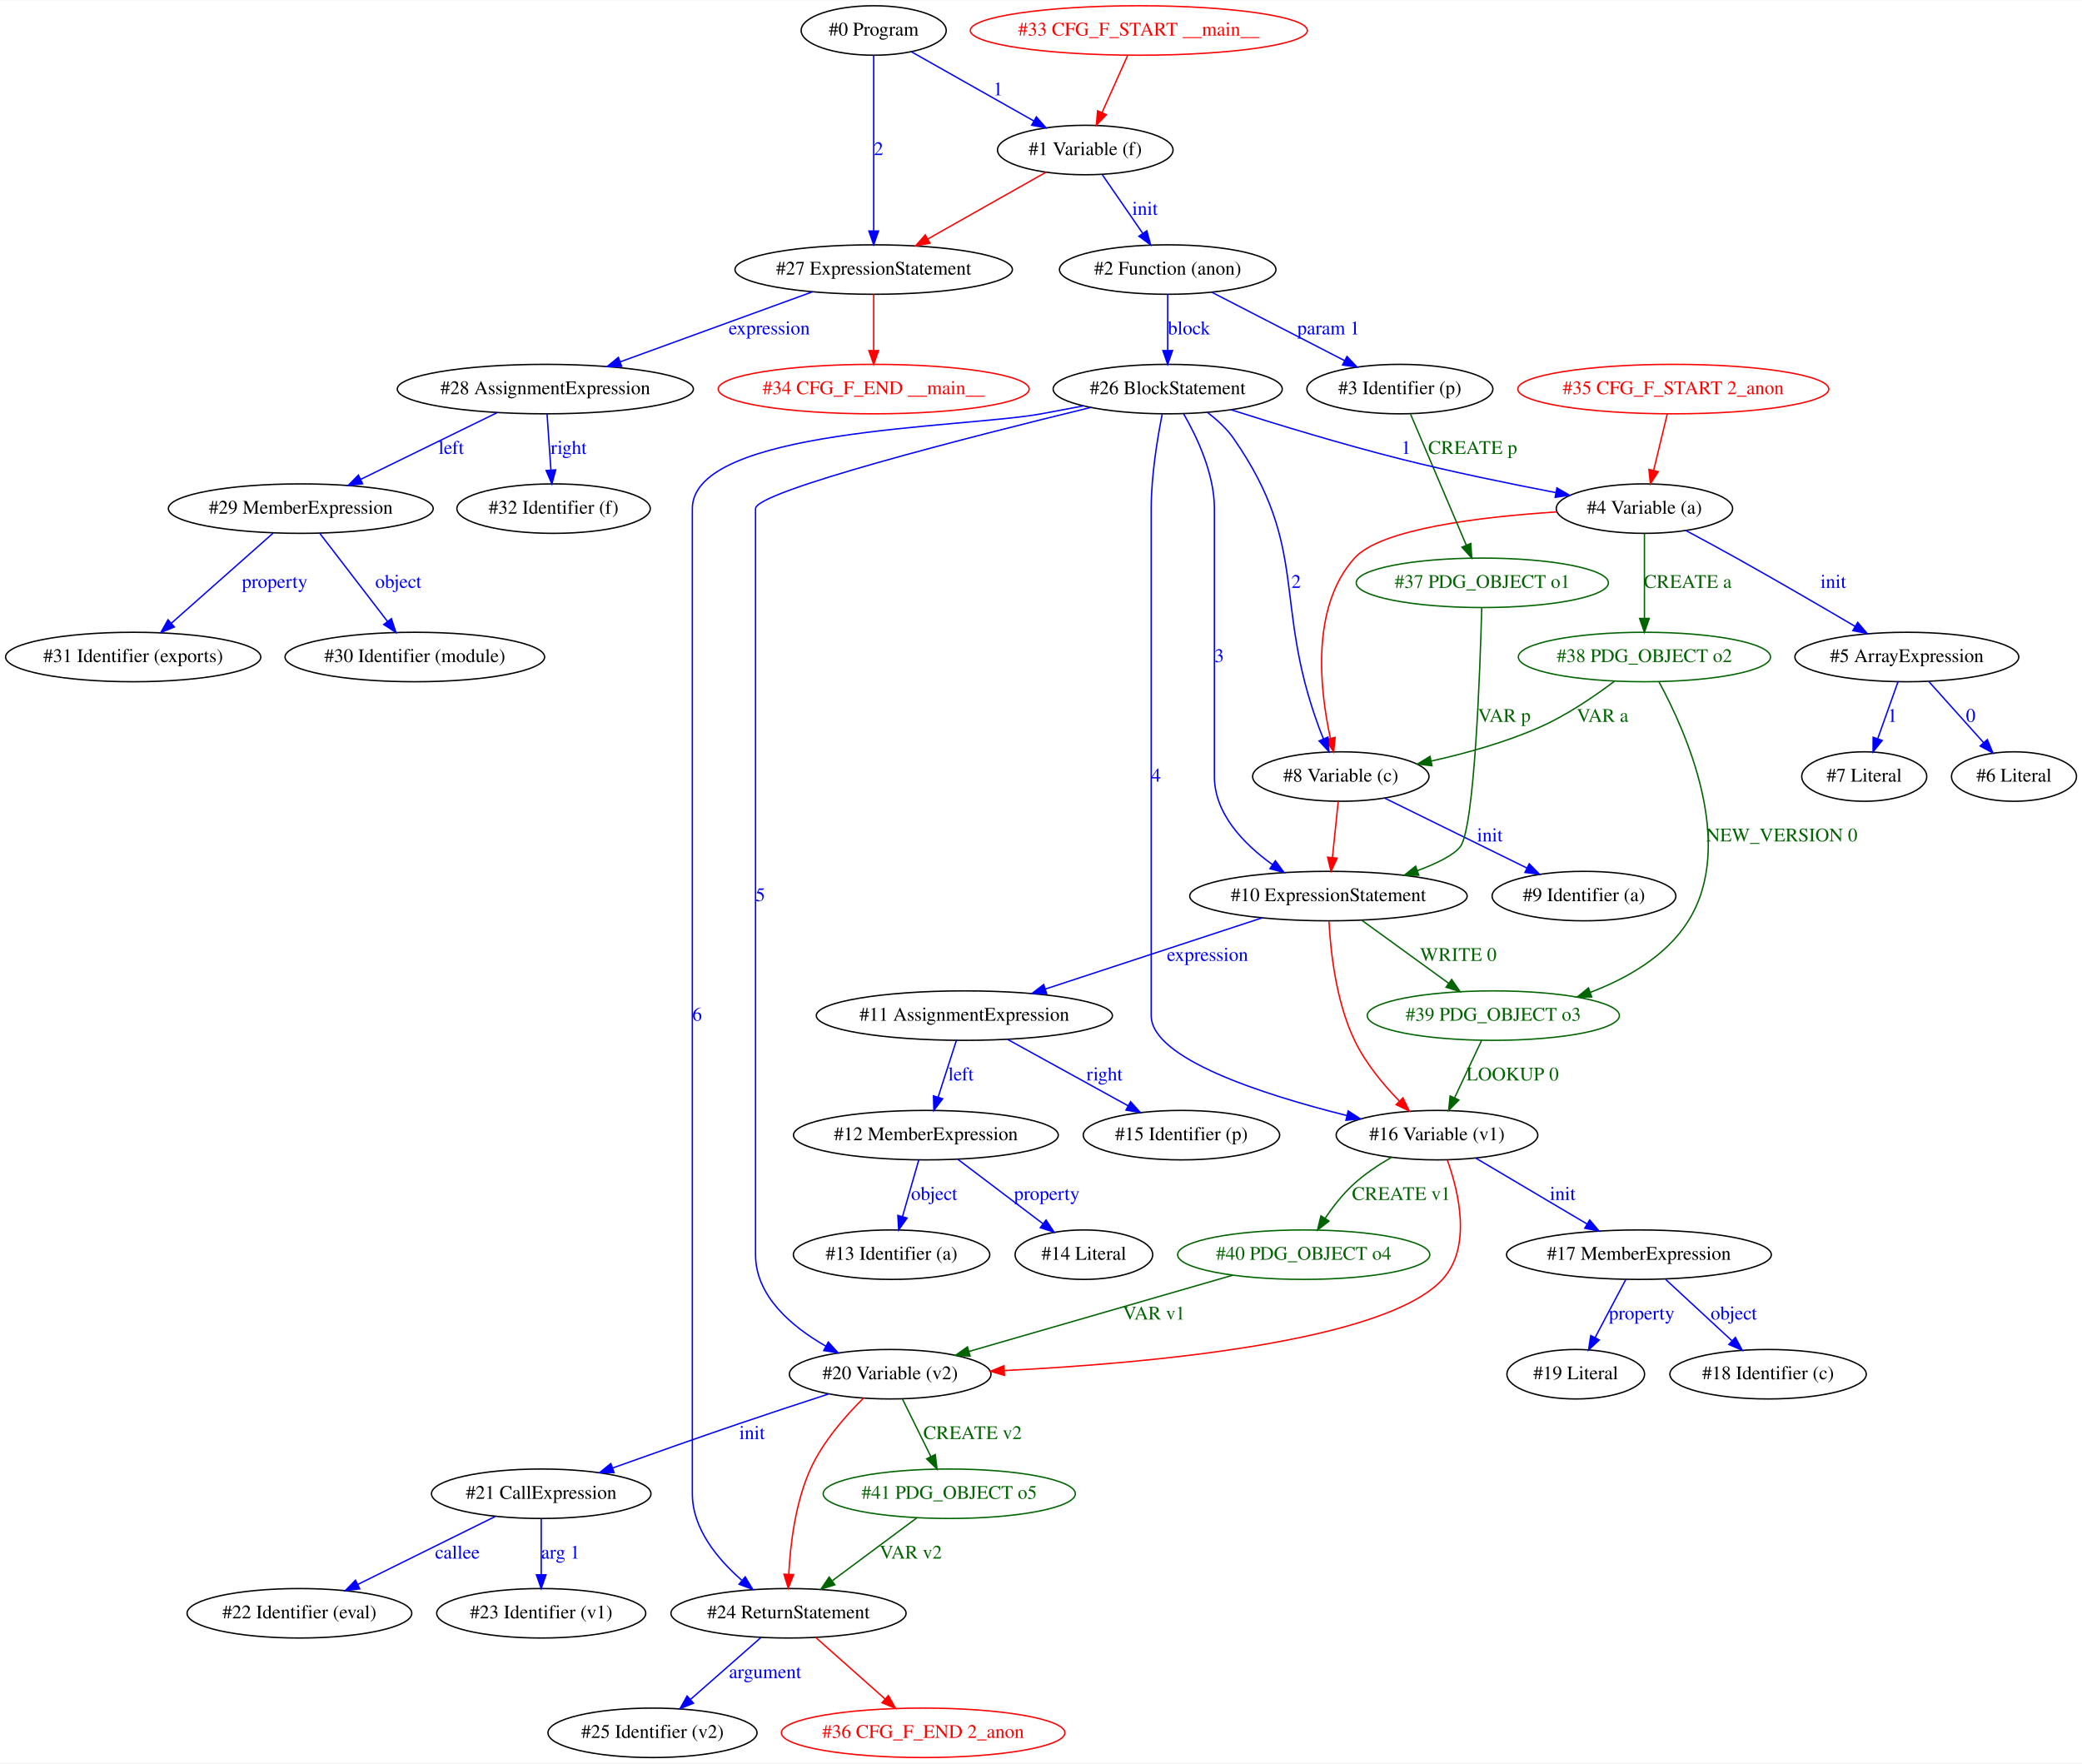
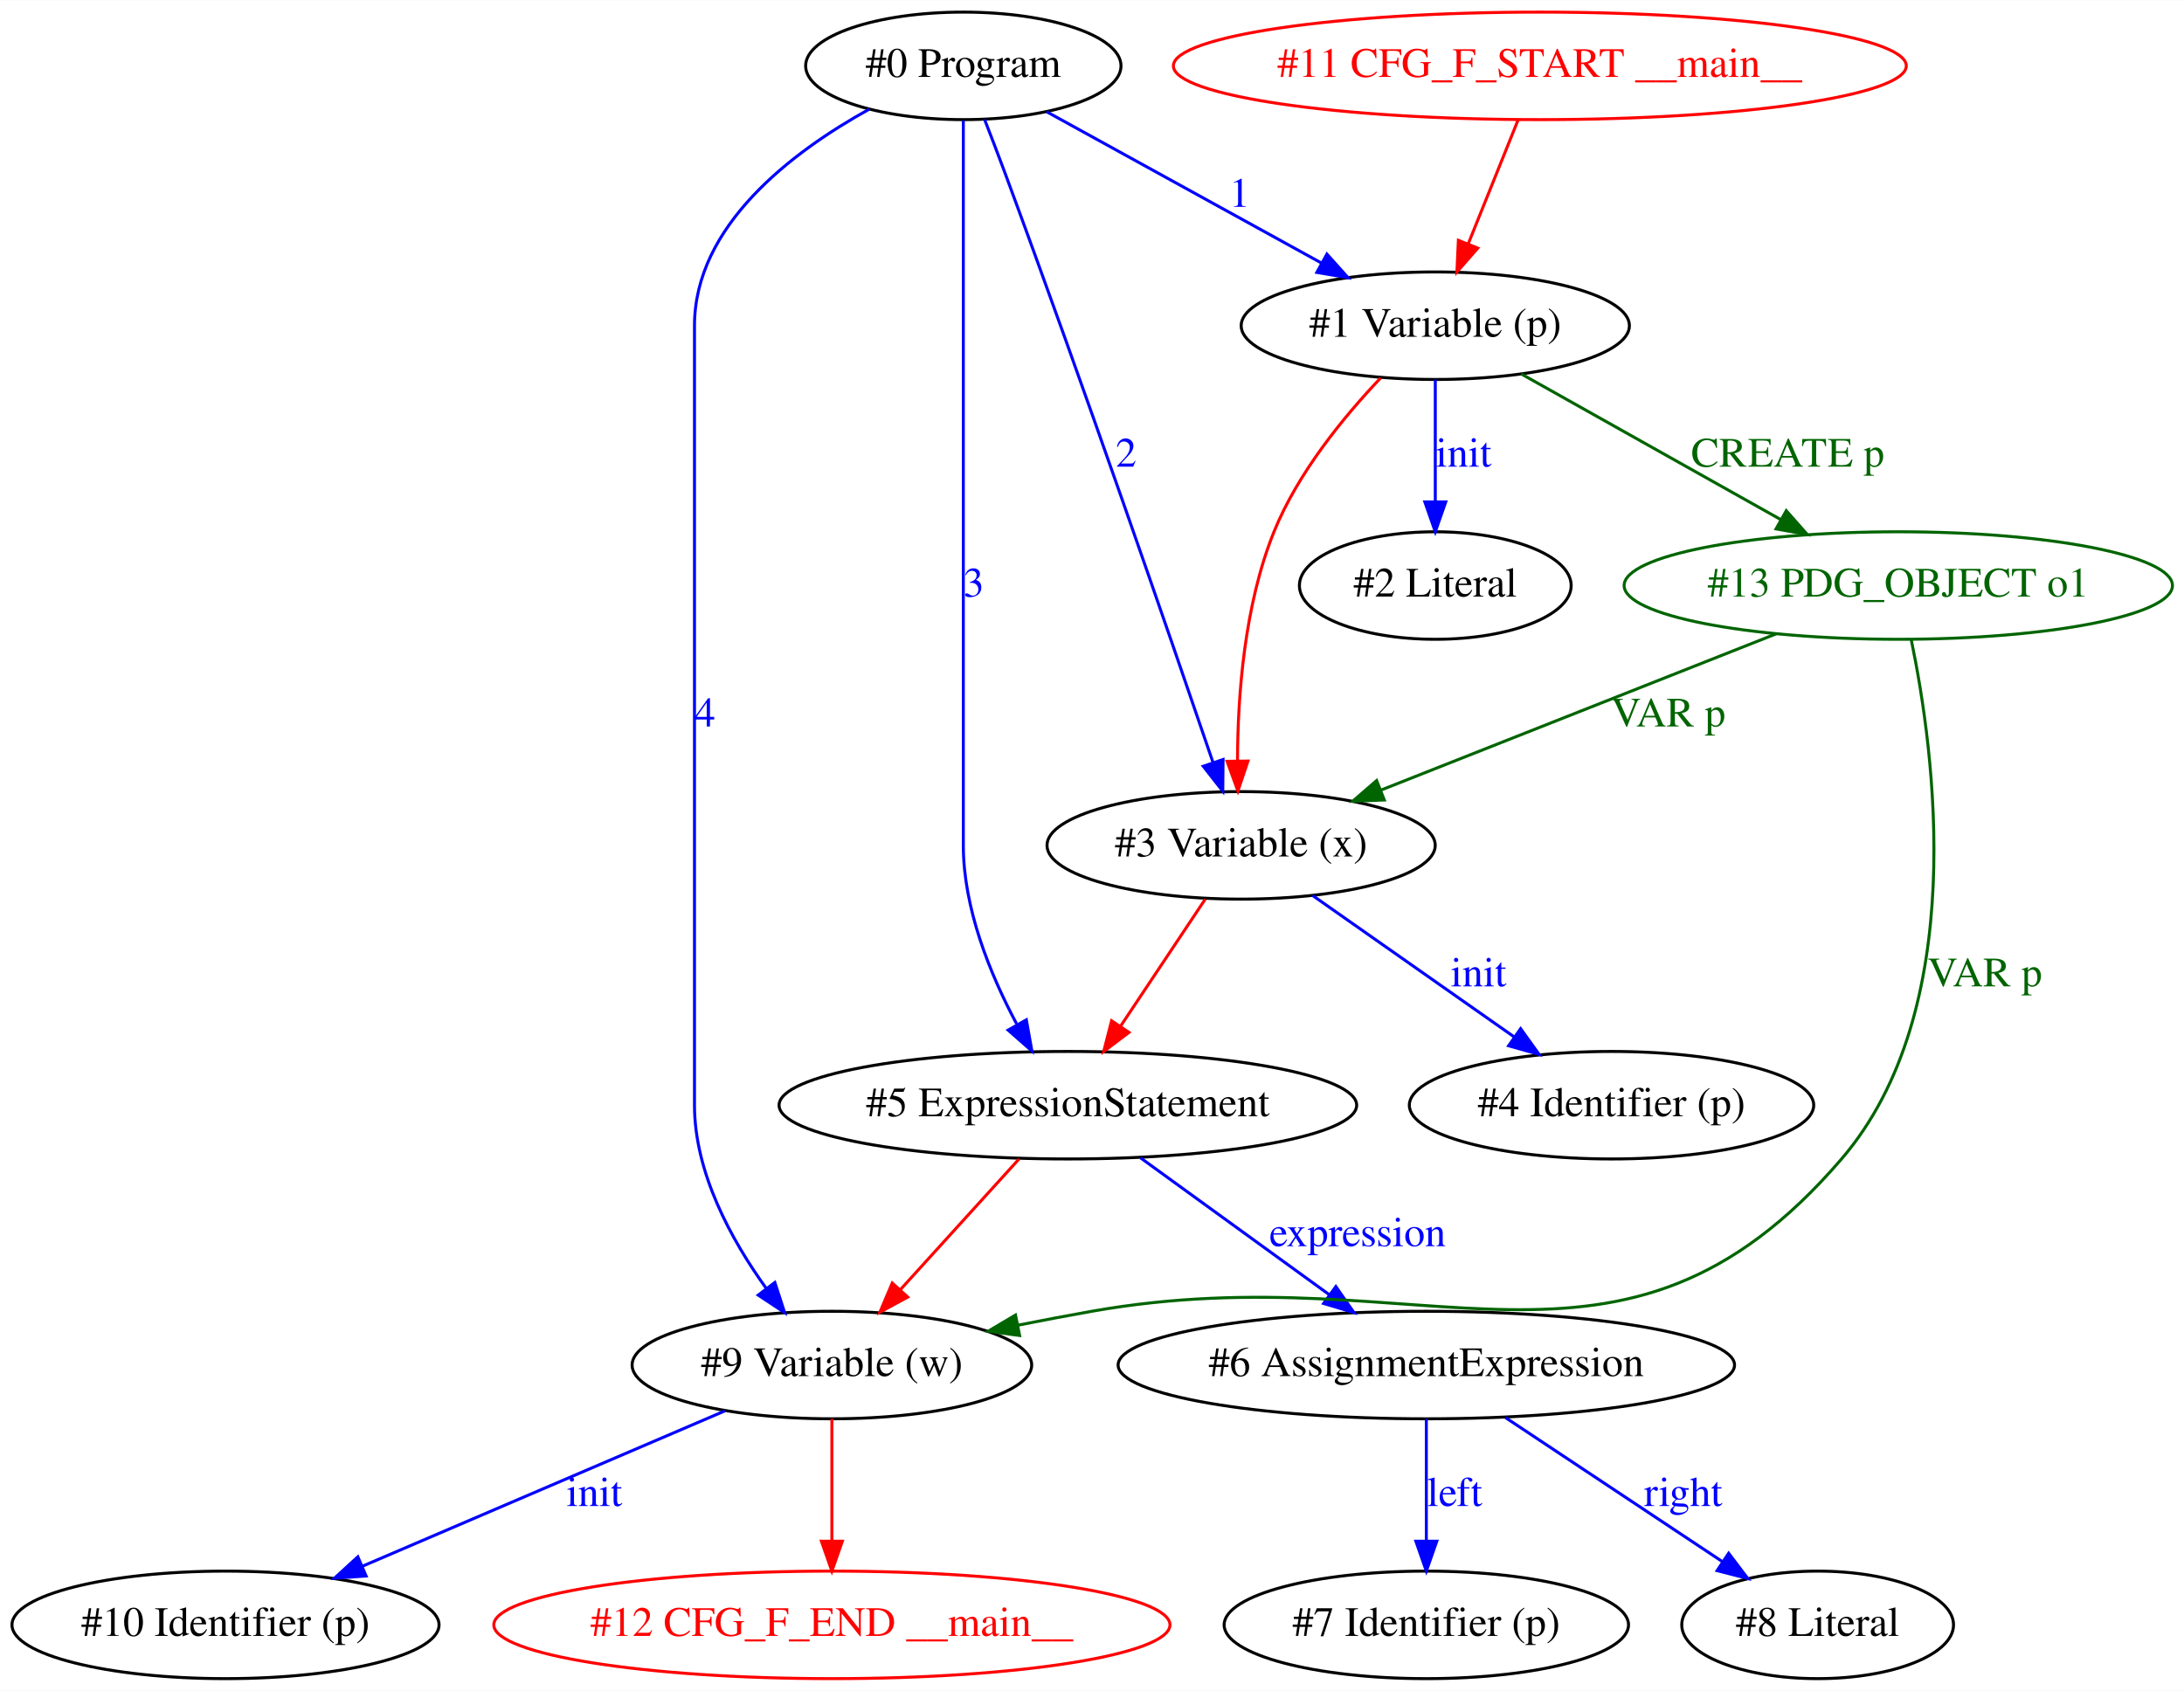
- <svg xmlns="http://www.w3.org/2000/svg" width="1515pt" height="1283pt" viewBox="0.00 0.00 1515.44 1283.00">
-   <g id="graph0" class="graph" transform="scale(1 1) rotate(0) translate(4 1279)">
-     <polygon fill="#ffffff" stroke="transparent" points="-4,4 -4,-1279 1511.438,-1279 1511.438,4 -4,4" />
+ <svg xmlns="http://www.w3.org/2000/svg" width="731pt" height="566pt" viewBox="0.00 0.00 731.14 566.00">
+   <g id="graph0" class="graph" transform="scale(1 1) rotate(0) translate(4 562)">
+     <polygon fill="#ffffff" stroke="transparent" points="-4,4 -4,-562 727.135,-562 727.135,4 -4,4" />
    <g id="node1" class="node">
-       <ellipse fill="none" stroke="#000000" cx="631.942" cy="-1257" rx="52.791" ry="18" />
-       <text text-anchor="middle" x="631.942" y="-1253.3" font-family="Times,serif" font-size="14.00" fill="#000000">#0 Program</text>
+       <ellipse fill="none" stroke="#000000" cx="318.494" cy="-540" rx="52.791" ry="18" />
+       <text text-anchor="middle" x="318.494" y="-536.3" font-family="Times,serif" font-size="14.00" fill="#000000">#0 Program</text>
    </g>
    <g id="node2" class="node">
-       <ellipse fill="none" stroke="#000000" cx="785.942" cy="-1170" rx="63.889" ry="18" />
-       <text text-anchor="middle" x="785.942" y="-1166.3" font-family="Times,serif" font-size="14.00" fill="#000000">#1 Variable (f)</text>
+       <ellipse fill="none" stroke="#000000" cx="476.494" cy="-453" rx="64.989" ry="18" />
+       <text text-anchor="middle" x="476.494" y="-449.3" font-family="Times,serif" font-size="14.00" fill="#000000">#1 Variable (p)</text>
    </g>
    <g id="edge1" class="edge">
-       <path fill="none" stroke="#0000ff" d="M659.474,-1241.446C684.269,-1227.438 720.933,-1206.726 748.408,-1191.204" />
-       <polygon fill="#0000ff" stroke="#0000ff" points="750.358,-1194.122 757.343,-1186.156 746.915,-1188.028 750.358,-1194.122" />
-       <text text-anchor="middle" x="722.442" y="-1209.8" font-family="Times,serif" font-size="14.00" fill="#0000ff">1</text>
+       <path fill="none" stroke="#0000ff" d="M346.377,-524.646C371.958,-510.561 410.07,-489.575 438.442,-473.952" />
+       <polygon fill="#0000ff" stroke="#0000ff" points="440.212,-476.973 447.284,-469.084 436.836,-470.841 440.212,-476.973" />
+       <text text-anchor="middle" x="410.994" y="-492.8" font-family="Times,serif" font-size="14.00" fill="#0000ff">1</text>
    </g>
    <g id="node3" class="node">
-       <ellipse fill="none" stroke="#000000" cx="631.942" cy="-1083" rx="100.983" ry="18" />
-       <text text-anchor="middle" x="631.942" y="-1079.3" font-family="Times,serif" font-size="14.00" fill="#000000">#27 ExpressionStatement</text>
+       <ellipse fill="none" stroke="#000000" cx="411.494" cy="-279" rx="64.989" ry="18" />
+       <text text-anchor="middle" x="411.494" y="-275.3" font-family="Times,serif" font-size="14.00" fill="#000000">#3 Variable (x)</text>
    </g>
    <g id="edge2" class="edge">
-       <path fill="none" stroke="#0000ff" d="M631.942,-1238.708C631.942,-1208.344 631.942,-1147.323 631.942,-1111.346" />
-       <polygon fill="#0000ff" stroke="#0000ff" points="635.442,-1111.047 631.942,-1101.047 628.442,-1111.047 635.442,-1111.047" />
-       <text text-anchor="middle" x="635.442" y="-1166.3" font-family="Times,serif" font-size="14.00" fill="#0000ff">2</text>
+       <path fill="none" stroke="#0000ff" d="M325.59,-522.099C327.838,-516.336 330.307,-509.912 332.494,-504 358.632,-433.333 387.533,-349.428 402.058,-306.822" />
+       <polygon fill="#0000ff" stroke="#0000ff" points="405.439,-307.75 405.348,-297.155 398.812,-305.494 405.439,-307.75" />
+       <text text-anchor="middle" x="372.994" y="-405.8" font-family="Times,serif" font-size="14.00" fill="#0000ff">2</text>
+     </g>
+     <g id="node4" class="node">
+       <ellipse fill="none" stroke="#000000" cx="353.494" cy="-192" rx="96.683" ry="18" />
+       <text text-anchor="middle" x="353.494" y="-188.3" font-family="Times,serif" font-size="14.00" fill="#000000">#5 ExpressionStatement</text>
+     </g>
+     <g id="edge3" class="edge">
+       <path fill="none" stroke="#0000ff" d="M318.494,-521.669C318.494,-504.063 318.494,-476.714 318.494,-453 318.494,-453 318.494,-453 318.494,-279 318.494,-257.905 327.46,-235.877 336.316,-219.264" />
+       <polygon fill="#0000ff" stroke="#0000ff" points="339.588,-220.587 341.449,-210.157 333.49,-217.15 339.588,-220.587" />
+       <text text-anchor="middle" x="321.994" y="-362.3" font-family="Times,serif" font-size="14.00" fill="#0000ff">3</text>
+     </g>
+     <g id="node5" class="node">
+       <ellipse fill="none" stroke="#000000" cx="274.494" cy="-105" rx="66.888" ry="18" />
+       <text text-anchor="middle" x="274.494" y="-101.3" font-family="Times,serif" font-size="14.00" fill="#000000">#9 Variable (w)</text>
+     </g>
+     <g id="edge4" class="edge">
+       <path fill="none" stroke="#0000ff" d="M287.016,-525.511C261.063,-511.152 228.494,-486.467 228.494,-453 228.494,-453 228.494,-453 228.494,-192 228.494,-169.448 240.722,-147.024 252.569,-130.59" />
+       <polygon fill="#0000ff" stroke="#0000ff" points="255.398,-132.653 258.663,-122.574 249.825,-128.417 255.398,-132.653" />
+       <text text-anchor="middle" x="231.994" y="-318.8" font-family="Times,serif" font-size="14.00" fill="#0000ff">4</text>
+     </g>
+     <g id="edge7" class="edge">
+       <path fill="none" stroke="#ff0000" d="M458.196,-435.499C445.878,-422.529 430.476,-403.743 422.494,-384 412.561,-359.433 410.339,-329.126 410.286,-307.397" />
+       <polygon fill="#ff0000" stroke="#ff0000" points="413.789,-307.233 410.419,-297.188 406.789,-307.142 413.789,-307.233" />
+     </g>
+     <g id="node7" class="node">
+       <ellipse fill="none" stroke="#000000" cx="476.494" cy="-366" rx="45.492" ry="18" />
+       <text text-anchor="middle" x="476.494" y="-362.3" font-family="Times,serif" font-size="14.00" fill="#000000">#2 Literal</text>
    </g>
    <g id="edge6" class="edge">
-       <path fill="none" stroke="#ff0000" d="M757.336,-1153.84C733.11,-1140.154 698.135,-1120.395 671.275,-1105.221" />
-       <polygon fill="#ff0000" stroke="#ff0000" points="672.932,-1102.137 662.504,-1100.266 669.489,-1108.232 672.932,-1102.137" />
+       <path fill="none" stroke="#0000ff" d="M476.494,-434.974C476.494,-423.192 476.494,-407.561 476.494,-394.158" />
+       <polygon fill="#0000ff" stroke="#0000ff" points="479.994,-394.003 476.494,-384.003 472.994,-394.003 479.994,-394.003" />
+       <text text-anchor="middle" x="485.994" y="-405.8" font-family="Times,serif" font-size="14.00" fill="#0000ff">init</text>
    </g>
-     <g id="node7" class="node">
-       <ellipse fill="none" stroke="#000000" cx="845.942" cy="-1083" rx="78.786" ry="18" />
-       <text text-anchor="middle" x="845.942" y="-1079.3" font-family="Times,serif" font-size="14.00" fill="#000000">#2 Function (anon)</text>
+     <g id="node8" class="node">
+       <ellipse fill="none" stroke="#006400" cx="631.494" cy="-366" rx="91.784" ry="18" />
+       <text text-anchor="middle" x="631.494" y="-362.3" font-family="Times,serif" font-size="14.00" fill="#006400">#13 PDG_OBJECT o1</text>
+     </g>
+     <g id="edge8" class="edge">
+       <path fill="none" stroke="#006400" d="M505.285,-436.84C529.747,-423.109 565.097,-403.268 592.167,-388.074" />
+       <polygon fill="#006400" stroke="#006400" points="593.994,-391.062 601.001,-383.115 590.568,-384.957 593.994,-391.062" />
+       <text text-anchor="middle" x="594.494" y="-405.8" font-family="Times,serif" font-size="14.00" fill="#006400">CREATE p</text>
+     </g>
+     <g id="edge10" class="edge">
+       <path fill="none" stroke="#ff0000" d="M399.476,-260.974C391.31,-248.725 380.371,-232.316 371.211,-218.577" />
+       <polygon fill="#ff0000" stroke="#ff0000" points="373.955,-216.382 365.496,-210.003 368.131,-220.265 373.955,-216.382" />
+     </g>
+     <g id="node9" class="node">
+       <ellipse fill="none" stroke="#000000" cx="535.494" cy="-192" rx="67.688" ry="18" />
+       <text text-anchor="middle" x="535.494" y="-188.3" font-family="Times,serif" font-size="14.00" fill="#000000">#4 Identifier (p)</text>
+     </g>
+     <g id="edge9" class="edge">
+       <path fill="none" stroke="#0000ff" d="M435.402,-262.226C454.577,-248.772 481.688,-229.75 502.859,-214.897" />
+       <polygon fill="#0000ff" stroke="#0000ff" points="505.06,-217.629 511.236,-209.02 501.039,-211.898 505.06,-217.629" />
+       <text text-anchor="middle" x="490.994" y="-231.8" font-family="Times,serif" font-size="14.00" fill="#0000ff">init</text>
+     </g>
+     <g id="edge12" class="edge">
+       <path fill="none" stroke="#ff0000" d="M337.125,-173.974C325.609,-161.291 310.042,-144.149 297.31,-130.126" />
+       <polygon fill="#ff0000" stroke="#ff0000" points="299.885,-127.756 290.571,-122.706 294.703,-132.462 299.885,-127.756" />
+     </g>
+     <g id="node10" class="node">
+       <ellipse fill="none" stroke="#000000" cx="473.494" cy="-105" rx="103.182" ry="18" />
+       <text text-anchor="middle" x="473.494" y="-101.3" font-family="Times,serif" font-size="14.00" fill="#000000">#6 AssignmentExpression</text>
+     </g>
+     <g id="edge11" class="edge">
+       <path fill="none" stroke="#0000ff" d="M377.777,-174.394C395.995,-161.187 421.118,-142.972 441.055,-128.518" />
+       <polygon fill="#0000ff" stroke="#0000ff" points="443.204,-131.283 449.246,-122.58 439.096,-125.616 443.204,-131.283" />
+       <text text-anchor="middle" x="450.494" y="-144.8" font-family="Times,serif" font-size="14.00" fill="#0000ff">expression</text>
+     </g>
+     <g id="node11" class="node">
+       <ellipse fill="none" stroke="#000000" cx="71.494" cy="-18" rx="71.487" ry="18" />
+       <text text-anchor="middle" x="71.494" y="-14.3" font-family="Times,serif" font-size="14.00" fill="#000000">#10 Identifier (p)</text>
+     </g>
+     <g id="edge13" class="edge">
+       <path fill="none" stroke="#0000ff" d="M238.669,-89.646C204.92,-75.183 154.194,-53.443 117.473,-37.706" />
+       <polygon fill="#0000ff" stroke="#0000ff" points="118.557,-34.362 107.987,-33.64 115.799,-40.796 118.557,-34.362" />
+       <text text-anchor="middle" x="194.994" y="-57.8" font-family="Times,serif" font-size="14.00" fill="#0000ff">init</text>
+     </g>
+     <g id="node12" class="node">
+       <ellipse fill="none" stroke="#ff0000" cx="274.494" cy="-18" rx="113.18" ry="18" />
+       <text text-anchor="middle" x="274.494" y="-14.3" font-family="Times,serif" font-size="14.00" fill="#ff0000">#12 CFG_F_END __main__</text>
+     </g>
+     <g id="edge14" class="edge">
+       <path fill="none" stroke="#ff0000" d="M274.494,-86.974C274.494,-75.192 274.494,-59.561 274.494,-46.158" />
+       <polygon fill="#ff0000" stroke="#ff0000" points="277.994,-46.003 274.494,-36.003 270.994,-46.003 277.994,-46.003" />
+     </g>
+     <g id="node6" class="node">
+       <ellipse fill="none" stroke="#ff0000" cx="511.494" cy="-540" rx="122.678" ry="18" />
+       <text text-anchor="middle" x="511.494" y="-536.3" font-family="Times,serif" font-size="14.00" fill="#ff0000">#11 CFG_F_START __main__</text>
    </g>
    <g id="edge5" class="edge">
-       <path fill="none" stroke="#0000ff" d="M798.374,-1151.974C806.821,-1139.725 818.137,-1123.316 827.613,-1109.577" />
-       <polygon fill="#0000ff" stroke="#0000ff" points="830.73,-1111.223 833.526,-1101.003 824.967,-1107.248 830.73,-1111.223" />
-       <text text-anchor="middle" x="829.442" y="-1122.8" font-family="Times,serif" font-size="14.00" fill="#0000ff">init</text>
+       <path fill="none" stroke="#ff0000" d="M504.242,-521.973C499.408,-509.959 492.964,-493.94 487.502,-480.365" />
+       <polygon fill="#ff0000" stroke="#ff0000" points="490.716,-478.974 483.736,-471.003 484.222,-481.587 490.716,-478.974" />
    </g>
-     <g id="node8" class="node">
-       <ellipse fill="none" stroke="#000000" cx="392.942" cy="-996" rx="107.781" ry="18" />
-       <text text-anchor="middle" x="392.942" y="-992.3" font-family="Times,serif" font-size="14.00" fill="#000000">#28 AssignmentExpression</text>
+     <g id="edge15" class="edge">
+       <path fill="none" stroke="#006400" d="M590.629,-349.84C553.17,-335.026 497.722,-313.099 458.454,-297.571" />
+       <polygon fill="#006400" stroke="#006400" points="459.426,-294.192 448.84,-293.769 456.852,-300.701 459.426,-294.192" />
+       <text text-anchor="middle" x="554.494" y="-318.8" font-family="Times,serif" font-size="14.00" fill="#006400">VAR p</text>
    </g>
-     <g id="edge7" class="edge">
-       <path fill="none" stroke="#0000ff" d="M587.548,-1066.84C547.972,-1052.434 489.915,-1031.3 447.516,-1015.866" />
-       <polygon fill="#0000ff" stroke="#0000ff" points="448.503,-1012.501 437.909,-1012.369 446.108,-1019.078 448.503,-1012.501" />
-       <text text-anchor="middle" x="555.942" y="-1035.8" font-family="Times,serif" font-size="14.00" fill="#0000ff">expression</text>
-     </g>
-     <g id="node9" class="node">
-       <ellipse fill="none" stroke="#ff0000" cx="631.942" cy="-996" rx="113.18" ry="18" />
-       <text text-anchor="middle" x="631.942" y="-992.3" font-family="Times,serif" font-size="14.00" fill="#ff0000">#34 CFG_F_END __main__</text>
-     </g>
-     <g id="edge8" class="edge">
-       <path fill="none" stroke="#ff0000" d="M631.942,-1064.974C631.942,-1053.192 631.942,-1037.561 631.942,-1024.158" />
-       <polygon fill="#ff0000" stroke="#ff0000" points="635.442,-1024.003 631.942,-1014.003 628.442,-1024.003 635.442,-1024.003" />
-     </g>
-     <g id="node4" class="node">
-       <ellipse fill="none" stroke="#ff0000" cx="824.942" cy="-1257" rx="122.678" ry="18" />
-       <text text-anchor="middle" x="824.942" y="-1253.3" font-family="Times,serif" font-size="14.00" fill="#ff0000">#33 CFG_F_START __main__</text>
-     </g>
-     <g id="edge3" class="edge">
-       <path fill="none" stroke="#ff0000" d="M816.861,-1238.974C811.475,-1226.958 804.294,-1210.94 798.209,-1197.365" />
-       <polygon fill="#ff0000" stroke="#ff0000" points="801.297,-1195.697 794.012,-1188.003 794.909,-1198.56 801.297,-1195.697" />
-     </g>
-     <g id="node5" class="node">
-       <ellipse fill="none" stroke="#ff0000" cx="1213.942" cy="-996" rx="113.18" ry="18" />
-       <text text-anchor="middle" x="1213.942" y="-992.3" font-family="Times,serif" font-size="14.00" fill="#ff0000">#35 CFG_F_START 2_anon</text>
-     </g>
-     <g id="node6" class="node">
-       <ellipse fill="none" stroke="#000000" cx="1192.942" cy="-909" rx="64.189" ry="18" />
-       <text text-anchor="middle" x="1192.942" y="-905.3" font-family="Times,serif" font-size="14.00" fill="#000000">#4 Variable (a)</text>
-     </g>
-     <g id="edge4" class="edge">
-       <path fill="none" stroke="#ff0000" d="M1209.591,-977.973C1206.718,-966.075 1202.899,-950.251 1199.643,-936.761" />
-       <polygon fill="#ff0000" stroke="#ff0000" points="1203.036,-935.903 1197.287,-927.003 1196.232,-937.545 1203.036,-935.903" />
-     </g>
-     <g id="node10" class="node">
-       <ellipse fill="none" stroke="#000000" cx="1383.942" cy="-801" rx="81.486" ry="18" />
-       <text text-anchor="middle" x="1383.942" y="-797.3" font-family="Times,serif" font-size="14.00" fill="#000000">#5 ArrayExpression</text>
-     </g>
-     <g id="edge9" class="edge">
-       <path fill="none" stroke="#0000ff" d="M1223.074,-893.082C1234.648,-886.896 1247.954,-879.699 1259.942,-873 1289.167,-856.67 1321.907,-837.627 1346.403,-823.229" />
-       <polygon fill="#0000ff" stroke="#0000ff" points="1348.192,-826.237 1355.034,-818.148 1344.64,-820.205 1348.192,-826.237" />
-       <text text-anchor="middle" x="1330.442" y="-851.3" font-family="Times,serif" font-size="14.00" fill="#0000ff">init</text>
-     </g>
-     <g id="node11" class="node">
-       <ellipse fill="none" stroke="#000000" cx="971.942" cy="-714" rx="64.189" ry="18" />
-       <text text-anchor="middle" x="971.942" y="-710.3" font-family="Times,serif" font-size="14.00" fill="#000000">#8 Variable (c)</text>
-     </g>
-     <g id="edge10" class="edge">
-       <path fill="none" stroke="#ff0000" d="M1129.054,-906.595C1074.25,-903.068 1001.166,-894.382 981.942,-873 949.933,-837.398 956.638,-777.25 964.337,-742.025" />
-       <polygon fill="#ff0000" stroke="#ff0000" points="967.825,-742.485 966.717,-731.948 961.013,-740.876 967.825,-742.485" />
-     </g>
-     <g id="node12" class="node">
-       <ellipse fill="none" stroke="#006400" cx="1192.942" cy="-801" rx="91.784" ry="18" />
-       <text text-anchor="middle" x="1192.942" y="-797.3" font-family="Times,serif" font-size="14.00" fill="#006400">#38 PDG_OBJECT o2</text>
-     </g>
-     <g id="edge11" class="edge">
-       <path fill="none" stroke="#006400" d="M1192.942,-890.679C1192.942,-873.821 1192.942,-848.565 1192.942,-829.147" />
-       <polygon fill="#006400" stroke="#006400" points="1196.442,-829.05 1192.942,-819.05 1189.442,-829.05 1196.442,-829.05" />
-       <text text-anchor="middle" x="1224.442" y="-851.3" font-family="Times,serif" font-size="14.00" fill="#006400">CREATE a</text>
+     <g id="edge16" class="edge">
+       <path fill="none" stroke="#006400" d="M635.841,-347.799C643.62,-310.335 655.372,-223.937 612.494,-174 538.336,-87.634 473.585,-142.848 361.494,-123 353.503,-121.585 345.123,-119.992 336.85,-118.353" />
+       <polygon fill="#006400" stroke="#006400" points="337.34,-114.881 326.846,-116.34 335.959,-121.744 337.34,-114.881" />
+       <text text-anchor="middle" x="660.494" y="-231.8" font-family="Times,serif" font-size="14.00" fill="#006400">VAR p</text>
    </g>
    <g id="node13" class="node">
-       <ellipse fill="none" stroke="#000000" cx="1014.942" cy="-996" rx="67.688" ry="18" />
-       <text text-anchor="middle" x="1014.942" y="-992.3" font-family="Times,serif" font-size="14.00" fill="#000000">#3 Identifier (p)</text>
+       <ellipse fill="none" stroke="#000000" cx="473.494" cy="-18" rx="67.688" ry="18" />
+       <text text-anchor="middle" x="473.494" y="-14.3" font-family="Times,serif" font-size="14.00" fill="#000000">#7 Identifier (p)</text>
    </g>
-     <g id="edge12" class="edge">
-       <path fill="none" stroke="#0000ff" d="M878.127,-1066.431C905.521,-1052.329 945.009,-1032.001 974.527,-1016.805" />
-       <polygon fill="#0000ff" stroke="#0000ff" points="976.444,-1019.755 983.733,-1012.066 973.24,-1013.531 976.444,-1019.755" />
-       <text text-anchor="middle" x="962.942" y="-1035.8" font-family="Times,serif" font-size="14.00" fill="#0000ff">param 1</text>
+     <g id="edge17" class="edge">
+       <path fill="none" stroke="#0000ff" d="M473.494,-86.974C473.494,-75.192 473.494,-59.561 473.494,-46.158" />
+       <polygon fill="#0000ff" stroke="#0000ff" points="476.994,-46.003 473.494,-36.003 469.994,-46.003 476.994,-46.003" />
+       <text text-anchor="middle" x="482.994" y="-57.8" font-family="Times,serif" font-size="14.00" fill="#0000ff">left</text>
    </g>
    <g id="node14" class="node">
-       <ellipse fill="none" stroke="#000000" cx="845.942" cy="-996" rx="83.386" ry="18" />
-       <text text-anchor="middle" x="845.942" y="-992.3" font-family="Times,serif" font-size="14.00" fill="#000000">#26 BlockStatement</text>
-     </g>
-     <g id="edge13" class="edge">
-       <path fill="none" stroke="#0000ff" d="M845.942,-1064.974C845.942,-1053.192 845.942,-1037.561 845.942,-1024.158" />
-       <polygon fill="#0000ff" stroke="#0000ff" points="849.442,-1024.003 845.942,-1014.003 842.442,-1024.003 849.442,-1024.003" />
-       <text text-anchor="middle" x="861.442" y="-1035.8" font-family="Times,serif" font-size="14.00" fill="#0000ff">block</text>
-     </g>
-     <g id="node15" class="node">
-       <ellipse fill="none" stroke="#000000" cx="214.942" cy="-909" rx="96.383" ry="18" />
-       <text text-anchor="middle" x="214.942" y="-905.3" font-family="Times,serif" font-size="14.00" fill="#000000">#29 MemberExpression</text>
-     </g>
-     <g id="edge14" class="edge">
-       <path fill="none" stroke="#0000ff" d="M357.775,-978.812C329.311,-964.899 289.08,-945.236 258.565,-930.321" />
-       <polygon fill="#0000ff" stroke="#0000ff" points="259.951,-927.103 249.43,-925.857 256.877,-933.392 259.951,-927.103" />
-       <text text-anchor="middle" x="324.442" y="-948.8" font-family="Times,serif" font-size="14.00" fill="#0000ff">left</text>
-     </g>
-     <g id="node16" class="node">
-       <ellipse fill="none" stroke="#000000" cx="398.942" cy="-909" rx="70.388" ry="18" />
-       <text text-anchor="middle" x="398.942" y="-905.3" font-family="Times,serif" font-size="14.00" fill="#000000">#32 Identifier (f)</text>
-     </g>
-     <g id="edge15" class="edge">
-       <path fill="none" stroke="#0000ff" d="M394.185,-977.973C394.998,-966.192 396.075,-950.561 397,-937.158" />
-       <polygon fill="#0000ff" stroke="#0000ff" points="400.504,-937.221 397.7,-927.003 393.52,-936.739 400.504,-937.221" />
-       <text text-anchor="middle" x="409.942" y="-948.8" font-family="Times,serif" font-size="14.00" fill="#0000ff">right</text>
-     </g>
-     <g id="node17" class="node">
-       <ellipse fill="none" stroke="#000000" cx="1461.942" cy="-714" rx="45.492" ry="18" />
-       <text text-anchor="middle" x="1461.942" y="-710.3" font-family="Times,serif" font-size="14.00" fill="#000000">#6 Literal</text>
-     </g>
-     <g id="edge16" class="edge">
-       <path fill="none" stroke="#0000ff" d="M1400.103,-782.973C1411.624,-770.123 1427.251,-752.694 1439.912,-738.571" />
-       <polygon fill="#0000ff" stroke="#0000ff" points="1442.527,-740.898 1446.597,-731.115 1437.315,-736.225 1442.527,-740.898" />
-       <text text-anchor="middle" x="1430.442" y="-753.8" font-family="Times,serif" font-size="14.00" fill="#0000ff">0</text>
-     </g>
-     <g id="node18" class="node">
-       <ellipse fill="none" stroke="#000000" cx="1352.942" cy="-714" rx="45.492" ry="18" />
-       <text text-anchor="middle" x="1352.942" y="-710.3" font-family="Times,serif" font-size="14.00" fill="#000000">#7 Literal</text>
-     </g>
-     <g id="edge17" class="edge">
-       <path fill="none" stroke="#0000ff" d="M1377.518,-782.973C1373.279,-771.075 1367.64,-755.251 1362.833,-741.761" />
-       <polygon fill="#0000ff" stroke="#0000ff" points="1366.01,-740.248 1359.357,-732.003 1359.416,-742.598 1366.01,-740.248" />
-       <text text-anchor="middle" x="1373.442" y="-753.8" font-family="Times,serif" font-size="14.00" fill="#0000ff">1</text>
-     </g>
-     <g id="node19" class="node">
-       <ellipse fill="none" stroke="#000000" cx="1148.942" cy="-627" rx="66.888" ry="18" />
-       <text text-anchor="middle" x="1148.942" y="-623.3" font-family="Times,serif" font-size="14.00" fill="#000000">#9 Identifier (a)</text>
+       <ellipse fill="none" stroke="#000000" cx="604.494" cy="-18" rx="45.492" ry="18" />
+       <text text-anchor="middle" x="604.494" y="-14.3" font-family="Times,serif" font-size="14.00" fill="#000000">#8 Literal</text>
    </g>
    <g id="edge18" class="edge">
-       <path fill="none" stroke="#0000ff" d="M1003.995,-698.245C1033.01,-683.983 1075.918,-662.893 1107.524,-647.358" />
-       <polygon fill="#0000ff" stroke="#0000ff" points="1109.098,-650.484 1116.529,-642.932 1106.01,-644.202 1109.098,-650.484" />
-       <text text-anchor="middle" x="1080.442" y="-666.8" font-family="Times,serif" font-size="14.00" fill="#0000ff">init</text>
-     </g>
-     <g id="node20" class="node">
-       <ellipse fill="none" stroke="#000000" cx="962.942" cy="-627" rx="100.983" ry="18" />
-       <text text-anchor="middle" x="962.942" y="-623.3" font-family="Times,serif" font-size="14.00" fill="#000000">#10 ExpressionStatement</text>
-     </g>
-     <g id="edge19" class="edge">
-       <path fill="none" stroke="#ff0000" d="M970.077,-695.973C968.858,-684.192 967.241,-668.561 965.855,-655.158" />
-       <polygon fill="#ff0000" stroke="#ff0000" points="969.315,-654.59 964.804,-645.003 962.352,-655.311 969.315,-654.59" />
-     </g>
-     <g id="edge20" class="edge">
-       <path fill="none" stroke="#006400" d="M1171.2,-783.415C1156.616,-772.399 1136.553,-758.692 1116.942,-750 1092.03,-738.959 1063.146,-730.917 1037.745,-725.272" />
-       <polygon fill="#006400" stroke="#006400" points="1038.342,-721.821 1027.831,-723.15 1036.876,-728.666 1038.342,-721.821" />
-       <text text-anchor="middle" x="1162.442" y="-753.8" font-family="Times,serif" font-size="14.00" fill="#006400">VAR a</text>
-     </g>
-     <g id="node21" class="node">
-       <ellipse fill="none" stroke="#006400" cx="1082.942" cy="-540" rx="91.784" ry="18" />
-       <text text-anchor="middle" x="1082.942" y="-536.3" font-family="Times,serif" font-size="14.00" fill="#006400">#39 PDG_OBJECT o3</text>
-     </g>
-     <g id="edge21" class="edge">
-       <path fill="none" stroke="#006400" d="M1203.482,-783.006C1223.036,-747.021 1259.903,-664.858 1224.942,-609 1209.007,-583.541 1180.696,-567.234 1153.524,-556.91" />
-       <polygon fill="#006400" stroke="#006400" points="1154.577,-553.57 1143.982,-553.503 1152.222,-560.162 1154.577,-553.57" />
-       <text text-anchor="middle" x="1292.942" y="-666.8" font-family="Times,serif" font-size="14.00" fill="#006400">NEW_VERSION 0</text>
-     </g>
-     <g id="node22" class="node">
-       <ellipse fill="none" stroke="#006400" cx="1074.942" cy="-855" rx="91.784" ry="18" />
-       <text text-anchor="middle" x="1074.942" y="-851.3" font-family="Times,serif" font-size="14.00" fill="#006400">#37 PDG_OBJECT o1</text>
-     </g>
-     <g id="edge22" class="edge">
-       <path fill="none" stroke="#006400" d="M1022.663,-977.855C1032.969,-953.637 1051.31,-910.535 1063.298,-882.362" />
-       <polygon fill="#006400" stroke="#006400" points="1066.555,-883.647 1067.25,-873.075 1060.114,-880.906 1066.555,-883.647" />
-       <text text-anchor="middle" x="1067.942" y="-948.8" font-family="Times,serif" font-size="14.00" fill="#006400">CREATE p</text>
-     </g>
-     <g id="edge23" class="edge">
-       <path fill="none" stroke="#0000ff" d="M892.166,-980.893C926.176,-970.082 973.654,-955.62 1015.942,-945 1052.876,-935.724 1094.598,-927.148 1128.255,-920.695" />
-       <polygon fill="#0000ff" stroke="#0000ff" points="1129.257,-924.067 1138.427,-918.762 1127.95,-917.19 1129.257,-924.067" />
-       <text text-anchor="middle" x="1019.442" y="-948.8" font-family="Times,serif" font-size="14.00" fill="#0000ff">1</text>
-     </g>
-     <g id="edge24" class="edge">
-       <path fill="none" stroke="#0000ff" d="M875.068,-978.816C882.065,-973.532 888.949,-967.186 893.942,-960 949.466,-880.079 922.33,-841.327 955.942,-750 956.961,-747.232 958.09,-744.375 959.264,-741.538" />
-       <polygon fill="#0000ff" stroke="#0000ff" points="962.578,-742.691 963.332,-732.123 956.152,-739.915 962.578,-742.691" />
-       <text text-anchor="middle" x="939.442" y="-851.3" font-family="Times,serif" font-size="14.00" fill="#0000ff">2</text>
-     </g>
-     <g id="edge25" class="edge">
-       <path fill="none" stroke="#0000ff" d="M857.453,-978.126C867.316,-961.07 879.942,-934.298 879.942,-909 879.942,-909 879.942,-909 879.942,-714 879.942,-686.909 901.271,-664.928 922.304,-649.837" />
-       <polygon fill="#0000ff" stroke="#0000ff" points="924.306,-652.708 930.614,-644.196 920.375,-646.917 924.306,-652.708" />
-       <text text-anchor="middle" x="883.442" y="-797.3" font-family="Times,serif" font-size="14.00" fill="#0000ff">3</text>
-     </g>
-     <g id="node23" class="node">
-       <ellipse fill="none" stroke="#000000" cx="1041.942" cy="-453" rx="73.387" ry="18" />
-       <text text-anchor="middle" x="1041.942" y="-449.3" font-family="Times,serif" font-size="14.00" fill="#000000">#16 Variable (v1)</text>
-     </g>
-     <g id="edge26" class="edge">
-       <path fill="none" stroke="#0000ff" d="M841.946,-977.77C838.455,-960.236 833.942,-932.938 833.942,-909 833.942,-909 833.942,-909 833.942,-540 833.942,-508.669 915.281,-482.501 976.23,-467.292" />
-       <polygon fill="#0000ff" stroke="#0000ff" points="977.318,-470.629 986.202,-464.854 975.657,-463.829 977.318,-470.629" />
-       <text text-anchor="middle" x="837.442" y="-710.3" font-family="Times,serif" font-size="14.00" fill="#0000ff">4</text>
-     </g>
-     <g id="node24" class="node">
-       <ellipse fill="none" stroke="#000000" cx="643.942" cy="-279" rx="73.387" ry="18" />
-       <text text-anchor="middle" x="643.942" y="-275.3" font-family="Times,serif" font-size="14.00" fill="#000000">#20 Variable (v2)</text>
-     </g>
-     <g id="edge27" class="edge">
-       <path fill="none" stroke="#0000ff" d="M789.866,-982.615C703.035,-961.498 545.942,-921.558 545.942,-909 545.942,-909 545.942,-909 545.942,-366 545.942,-335.982 571.975,-313.796 597.205,-299.342" />
-       <polygon fill="#0000ff" stroke="#0000ff" points="598.925,-302.392 606.052,-294.553 595.592,-296.236 598.925,-302.392" />
-       <text text-anchor="middle" x="549.442" y="-623.3" font-family="Times,serif" font-size="14.00" fill="#0000ff">5</text>
-     </g>
-     <g id="node25" class="node">
-       <ellipse fill="none" stroke="#000000" cx="569.942" cy="-105" rx="85.585" ry="18" />
-       <text text-anchor="middle" x="569.942" y="-101.3" font-family="Times,serif" font-size="14.00" fill="#000000">#24 ReturnStatement</text>
-     </g>
-     <g id="edge28" class="edge">
-       <path fill="none" stroke="#0000ff" d="M784.618,-983.78C774.382,-981.804 763.868,-979.813 753.942,-978 696.404,-967.488 499.942,-967.49 499.942,-909 499.942,-909 499.942,-909 499.942,-192 499.942,-166.783 518.015,-144.73 535.794,-129.137" />
-       <polygon fill="#0000ff" stroke="#0000ff" points="538.41,-131.515 543.876,-122.439 533.943,-126.125 538.41,-131.515" />
-       <text text-anchor="middle" x="503.442" y="-536.3" font-family="Times,serif" font-size="14.00" fill="#0000ff">6</text>
-     </g>
-     <g id="node26" class="node">
-       <ellipse fill="none" stroke="#000000" cx="297.942" cy="-801" rx="94.484" ry="18" />
-       <text text-anchor="middle" x="297.942" y="-797.3" font-family="Times,serif" font-size="14.00" fill="#000000">#30 Identifier (module)</text>
-     </g>
-     <g id="edge29" class="edge">
-       <path fill="none" stroke="#0000ff" d="M228.648,-891.166C242.104,-873.657 262.775,-846.759 278.041,-826.895" />
-       <polygon fill="#0000ff" stroke="#0000ff" points="280.897,-828.922 284.216,-818.861 275.347,-824.657 280.897,-828.922" />
-       <text text-anchor="middle" x="285.942" y="-851.3" font-family="Times,serif" font-size="14.00" fill="#0000ff">object</text>
-     </g>
-     <g id="node27" class="node">
-       <ellipse fill="none" stroke="#000000" cx="92.942" cy="-801" rx="92.883" ry="18" />
-       <text text-anchor="middle" x="92.942" y="-797.3" font-family="Times,serif" font-size="14.00" fill="#000000">#31 Identifier (exports)</text>
-     </g>
-     <g id="edge30" class="edge">
-       <path fill="none" stroke="#0000ff" d="M194.796,-891.166C174.575,-873.266 143.27,-845.553 120.703,-825.576" />
-       <polygon fill="#0000ff" stroke="#0000ff" points="122.925,-822.868 113.118,-818.861 118.285,-828.11 122.925,-822.868" />
-       <text text-anchor="middle" x="195.942" y="-851.3" font-family="Times,serif" font-size="14.00" fill="#0000ff">property</text>
-     </g>
-     <g id="edge33" class="edge">
-       <path fill="none" stroke="#006400" d="M987.226,-609.394C1005.443,-596.187 1030.566,-577.972 1050.503,-563.518" />
-       <polygon fill="#006400" stroke="#006400" points="1052.652,-566.283 1058.694,-557.58 1048.544,-560.616 1052.652,-566.283" />
-       <text text-anchor="middle" x="1057.442" y="-579.8" font-family="Times,serif" font-size="14.00" fill="#006400">WRITE 0</text>
-     </g>
-     <g id="edge32" class="edge">
-       <path fill="none" stroke="#ff0000" d="M963.341,-608.642C964.456,-586.945 968.398,-550.226 981.942,-522 989.847,-505.525 1002.774,-489.915 1014.608,-477.724" />
-       <polygon fill="#ff0000" stroke="#ff0000" points="1017.154,-480.128 1021.781,-470.597 1012.22,-475.163 1017.154,-480.128" />
-     </g>
-     <g id="node28" class="node">
-       <ellipse fill="none" stroke="#000000" cx="697.942" cy="-540" rx="107.781" ry="18" />
-       <text text-anchor="middle" x="697.942" y="-536.3" font-family="Times,serif" font-size="14.00" fill="#000000">#11 AssignmentExpression</text>
-     </g>
-     <g id="edge31" class="edge">
-       <path fill="none" stroke="#0000ff" d="M914.645,-611.144C870.231,-596.563 804.266,-574.906 756.79,-559.32" />
-       <polygon fill="#0000ff" stroke="#0000ff" points="757.846,-555.983 747.254,-556.189 755.663,-562.634 757.846,-555.983" />
-       <text text-anchor="middle" x="874.942" y="-579.8" font-family="Times,serif" font-size="14.00" fill="#0000ff">expression</text>
-     </g>
-     <g id="edge34" class="edge">
-       <path fill="none" stroke="#006400" d="M1074.447,-521.973C1068.784,-509.959 1061.235,-493.94 1054.838,-480.365" />
-       <polygon fill="#006400" stroke="#006400" points="1057.855,-478.557 1050.426,-471.003 1051.523,-481.541 1057.855,-478.557" />
-       <text text-anchor="middle" x="1096.942" y="-492.8" font-family="Times,serif" font-size="14.00" fill="#006400">LOOKUP 0</text>
-     </g>
-     <g id="edge35" class="edge">
-       <path fill="none" stroke="#006400" d="M1074.521,-836.804C1073.322,-791.567 1069.283,-676.672 1058.942,-663 1054.339,-656.915 1042.055,-650.869 1027.749,-645.518" />
-       <polygon fill="#006400" stroke="#006400" points="1028.712,-642.146 1018.117,-642.108 1026.376,-648.744 1028.712,-642.146" />
-       <text text-anchor="middle" x="1090.942" y="-753.8" font-family="Times,serif" font-size="14.00" fill="#006400">VAR p</text>
-     </g>
-     <g id="edge37" class="edge">
-       <path fill="none" stroke="#ff0000" d="M1049.515,-434.782C1057.841,-411.491 1067.4,-371.39 1045.942,-348 1004.13,-302.425 832.205,-286.92 727.201,-281.668" />
-       <polygon fill="#ff0000" stroke="#ff0000" points="727.097,-278.159 716.941,-281.176 726.762,-285.151 727.097,-278.159" />
-     </g>
-     <g id="node29" class="node">
-       <ellipse fill="none" stroke="#000000" cx="1188.942" cy="-366" rx="96.383" ry="18" />
-       <text text-anchor="middle" x="1188.942" y="-362.3" font-family="Times,serif" font-size="14.00" fill="#000000">#17 MemberExpression</text>
-     </g>
-     <g id="edge36" class="edge">
-       <path fill="none" stroke="#0000ff" d="M1070.285,-436.226C1093.245,-422.637 1125.804,-403.367 1151.01,-388.449" />
-       <polygon fill="#0000ff" stroke="#0000ff" points="1153.109,-391.274 1159.932,-383.169 1149.544,-385.25 1153.109,-391.274" />
-       <text text-anchor="middle" x="1133.442" y="-405.8" font-family="Times,serif" font-size="14.00" fill="#0000ff">init</text>
-     </g>
-     <g id="node30" class="node">
-       <ellipse fill="none" stroke="#006400" cx="944.942" cy="-366" rx="91.784" ry="18" />
-       <text text-anchor="middle" x="944.942" y="-362.3" font-family="Times,serif" font-size="14.00" fill="#006400">#40 PDG_OBJECT o4</text>
-     </g>
-     <g id="edge38" class="edge">
-       <path fill="none" stroke="#006400" d="M1008.84,-436.864C999.257,-431.325 989.17,-424.584 980.942,-417 973.253,-409.913 966.246,-400.924 960.499,-392.473" />
-       <polygon fill="#006400" stroke="#006400" points="963.363,-390.456 954.991,-383.963 957.486,-394.26 963.363,-390.456" />
-       <text text-anchor="middle" x="1015.942" y="-405.8" font-family="Times,serif" font-size="14.00" fill="#006400">CREATE v1</text>
-     </g>
-     <g id="edge40" class="edge">
-       <path fill="none" stroke="#ff0000" d="M624.574,-261.631C611.476,-248.724 594.977,-229.959 585.942,-210 574.947,-185.714 571.268,-155.37 570.148,-133.557" />
-       <polygon fill="#ff0000" stroke="#ff0000" points="573.636,-133.168 569.776,-123.302 566.641,-133.422 573.636,-133.168" />
-     </g>
-     <g id="node31" class="node">
-       <ellipse fill="none" stroke="#000000" cx="389.942" cy="-192" rx="79.886" ry="18" />
-       <text text-anchor="middle" x="389.942" y="-188.3" font-family="Times,serif" font-size="14.00" fill="#000000">#21 CallExpression</text>
-     </g>
-     <g id="edge39" class="edge">
-       <path fill="none" stroke="#0000ff" d="M599.171,-264.618C579.174,-258.125 555.34,-250.29 533.942,-243 503.422,-232.603 469.414,-220.579 442.115,-210.819" />
-       <polygon fill="#0000ff" stroke="#0000ff" points="442.974,-207.409 432.379,-207.333 440.614,-213.999 442.974,-207.409" />
-       <text text-anchor="middle" x="543.442" y="-231.8" font-family="Times,serif" font-size="14.00" fill="#0000ff">init</text>
-     </g>
-     <g id="node32" class="node">
-       <ellipse fill="none" stroke="#006400" cx="686.942" cy="-192" rx="91.784" ry="18" />
-       <text text-anchor="middle" x="686.942" y="-188.3" font-family="Times,serif" font-size="14.00" fill="#006400">#41 PDG_OBJECT o5</text>
-     </g>
-     <g id="edge41" class="edge">
-       <path fill="none" stroke="#006400" d="M652.851,-260.974C658.847,-248.842 666.861,-232.629 673.612,-218.97" />
-       <polygon fill="#006400" stroke="#006400" points="676.75,-220.519 678.043,-210.003 670.475,-217.417 676.75,-220.519" />
-       <text text-anchor="middle" x="703.942" y="-231.8" font-family="Times,serif" font-size="14.00" fill="#006400">CREATE v2</text>
-     </g>
-     <g id="node33" class="node">
-       <ellipse fill="none" stroke="#000000" cx="470.942" cy="-18" rx="76.087" ry="18" />
-       <text text-anchor="middle" x="470.942" y="-14.3" font-family="Times,serif" font-size="14.00" fill="#000000">#25 Identifier (v2)</text>
-     </g>
-     <g id="edge42" class="edge">
-       <path fill="none" stroke="#0000ff" d="M549.908,-87.394C535.147,-74.423 514.89,-56.621 498.589,-42.296" />
-       <polygon fill="#0000ff" stroke="#0000ff" points="500.768,-39.552 490.946,-35.58 496.147,-44.81 500.768,-39.552" />
-       <text text-anchor="middle" x="552.942" y="-57.8" font-family="Times,serif" font-size="14.00" fill="#0000ff">argument</text>
-     </g>
-     <g id="node34" class="node">
-       <ellipse fill="none" stroke="#ff0000" cx="667.942" cy="-18" rx="103.182" ry="18" />
-       <text text-anchor="middle" x="667.942" y="-14.3" font-family="Times,serif" font-size="14.00" fill="#ff0000">#36 CFG_F_END 2_anon</text>
-     </g>
-     <g id="edge43" class="edge">
-       <path fill="none" stroke="#ff0000" d="M589.774,-87.394C604.289,-74.508 624.174,-56.855 640.255,-42.579" />
-       <polygon fill="#ff0000" stroke="#ff0000" points="642.648,-45.135 647.803,-35.878 638.001,-39.9 642.648,-45.135" />
-     </g>
-     <g id="node35" class="node">
-       <ellipse fill="none" stroke="#000000" cx="669.942" cy="-453" rx="96.383" ry="18" />
-       <text text-anchor="middle" x="669.942" y="-449.3" font-family="Times,serif" font-size="14.00" fill="#000000">#12 MemberExpression</text>
-     </g>
-     <g id="edge44" class="edge">
-       <path fill="none" stroke="#0000ff" d="M692.14,-521.973C688.311,-510.075 683.218,-494.251 678.876,-480.761" />
-       <polygon fill="#0000ff" stroke="#0000ff" points="682.131,-479.45 675.736,-471.003 675.468,-481.595 682.131,-479.45" />
-       <text text-anchor="middle" x="695.442" y="-492.8" font-family="Times,serif" font-size="14.00" fill="#0000ff">left</text>
-     </g>
-     <g id="node36" class="node">
-       <ellipse fill="none" stroke="#000000" cx="855.942" cy="-453" rx="71.487" ry="18" />
-       <text text-anchor="middle" x="855.942" y="-449.3" font-family="Times,serif" font-size="14.00" fill="#000000">#15 Identifier (p)</text>
-     </g>
-     <g id="edge45" class="edge">
-       <path fill="none" stroke="#0000ff" d="M729.536,-522.603C754.779,-508.703 790.271,-489.161 817.223,-474.32" />
-       <polygon fill="#0000ff" stroke="#0000ff" points="818.937,-477.372 826.008,-469.482 815.56,-471.24 818.937,-477.372" />
-       <text text-anchor="middle" x="799.942" y="-492.8" font-family="Times,serif" font-size="14.00" fill="#0000ff">right</text>
-     </g>
-     <g id="node37" class="node">
-       <ellipse fill="none" stroke="#000000" cx="1282.942" cy="-279" rx="71.487" ry="18" />
-       <text text-anchor="middle" x="1282.942" y="-275.3" font-family="Times,serif" font-size="14.00" fill="#000000">#18 Identifier (c)</text>
-     </g>
-     <g id="edge46" class="edge">
-       <path fill="none" stroke="#0000ff" d="M1208.419,-347.974C1222.34,-335.089 1241.235,-317.601 1256.516,-303.458" />
-       <polygon fill="#0000ff" stroke="#0000ff" points="1259.17,-305.771 1264.131,-296.41 1254.415,-300.634 1259.17,-305.771" />
-       <text text-anchor="middle" x="1257.942" y="-318.8" font-family="Times,serif" font-size="14.00" fill="#0000ff">object</text>
-     </g>
-     <g id="node38" class="node">
-       <ellipse fill="none" stroke="#000000" cx="1142.942" cy="-279" rx="50.091" ry="18" />
-       <text text-anchor="middle" x="1142.942" y="-275.3" font-family="Times,serif" font-size="14.00" fill="#000000">#19 Literal</text>
-     </g>
-     <g id="edge47" class="edge">
-       <path fill="none" stroke="#0000ff" d="M1179.41,-347.974C1172.953,-335.761 1164.309,-319.412 1157.057,-305.697" />
-       <polygon fill="#0000ff" stroke="#0000ff" points="1160.072,-303.91 1152.303,-296.706 1153.883,-307.182 1160.072,-303.91" />
-       <text text-anchor="middle" x="1190.942" y="-318.8" font-family="Times,serif" font-size="14.00" fill="#0000ff">property</text>
-     </g>
-     <g id="edge48" class="edge">
-       <path fill="none" stroke="#006400" d="M893.198,-351.044C839.761,-335.599 756.585,-311.558 701.204,-295.551" />
-       <polygon fill="#006400" stroke="#006400" points="702.12,-292.172 691.541,-292.758 700.176,-298.897 702.12,-292.172" />
-       <text text-anchor="middle" x="835.942" y="-318.8" font-family="Times,serif" font-size="14.00" fill="#006400">VAR v1</text>
-     </g>
-     <g id="node39" class="node">
-       <ellipse fill="none" stroke="#000000" cx="213.942" cy="-105" rx="81.786" ry="18" />
-       <text text-anchor="middle" x="213.942" y="-101.3" font-family="Times,serif" font-size="14.00" fill="#000000">#22 Identifier (eval)</text>
-     </g>
-     <g id="edge49" class="edge">
-       <path fill="none" stroke="#0000ff" d="M356.423,-175.431C328.042,-161.402 287.196,-141.211 256.508,-126.041" />
-       <polygon fill="#0000ff" stroke="#0000ff" points="257.851,-122.801 247.335,-121.507 254.749,-129.076 257.851,-122.801" />
-       <text text-anchor="middle" x="328.942" y="-144.8" font-family="Times,serif" font-size="14.00" fill="#0000ff">callee</text>
-     </g>
-     <g id="node40" class="node">
-       <ellipse fill="none" stroke="#000000" cx="389.942" cy="-105" rx="76.087" ry="18" />
-       <text text-anchor="middle" x="389.942" y="-101.3" font-family="Times,serif" font-size="14.00" fill="#000000">#23 Identifier (v1)</text>
-     </g>
-     <g id="edge50" class="edge">
-       <path fill="none" stroke="#0000ff" d="M389.942,-173.974C389.942,-162.192 389.942,-146.561 389.942,-133.158" />
-       <polygon fill="#0000ff" stroke="#0000ff" points="393.442,-133.003 389.942,-123.003 386.442,-133.003 393.442,-133.003" />
-       <text text-anchor="middle" x="403.942" y="-144.8" font-family="Times,serif" font-size="14.00" fill="#0000ff">arg 1</text>
-     </g>
-     <g id="edge51" class="edge">
-       <path fill="none" stroke="#006400" d="M663.265,-174.394C645.583,-161.246 621.227,-143.135 601.831,-128.712" />
-       <polygon fill="#006400" stroke="#006400" points="603.696,-125.738 593.583,-122.58 599.519,-131.355 603.696,-125.738" />
-       <text text-anchor="middle" x="658.942" y="-144.8" font-family="Times,serif" font-size="14.00" fill="#006400">VAR v2</text>
-     </g>
-     <g id="node41" class="node">
-       <ellipse fill="none" stroke="#000000" cx="644.942" cy="-366" rx="71.487" ry="18" />
-       <text text-anchor="middle" x="644.942" y="-362.3" font-family="Times,serif" font-size="14.00" fill="#000000">#13 Identifier (a)</text>
-     </g>
-     <g id="edge52" class="edge">
-       <path fill="none" stroke="#0000ff" d="M664.762,-434.974C661.343,-423.075 656.795,-407.251 652.919,-393.761" />
-       <polygon fill="#0000ff" stroke="#0000ff" points="656.241,-392.648 650.115,-384.003 649.513,-394.581 656.241,-392.648" />
-       <text text-anchor="middle" x="675.942" y="-405.8" font-family="Times,serif" font-size="14.00" fill="#0000ff">object</text>
-     </g>
-     <g id="node42" class="node">
-       <ellipse fill="none" stroke="#000000" cx="784.942" cy="-366" rx="50.091" ry="18" />
-       <text text-anchor="middle" x="784.942" y="-362.3" font-family="Times,serif" font-size="14.00" fill="#000000">#14 Literal</text>
-     </g>
-     <g id="edge53" class="edge">
-       <path fill="none" stroke="#0000ff" d="M693.214,-435.394C711.051,-421.9 735.798,-403.178 755.093,-388.581" />
-       <polygon fill="#0000ff" stroke="#0000ff" points="757.397,-391.227 763.26,-382.402 753.174,-385.644 757.397,-391.227" />
-       <text text-anchor="middle" x="757.942" y="-405.8" font-family="Times,serif" font-size="14.00" fill="#0000ff">property</text>
+       <path fill="none" stroke="#0000ff" d="M500.003,-87.394C520.992,-73.455 550.378,-53.939 572.643,-39.153" />
+       <polygon fill="#0000ff" stroke="#0000ff" points="574.703,-41.986 581.097,-33.538 570.831,-36.155 574.703,-41.986" />
+       <text text-anchor="middle" x="559.494" y="-57.8" font-family="Times,serif" font-size="14.00" fill="#0000ff">right</text>
    </g>
  </g>
</svg>
